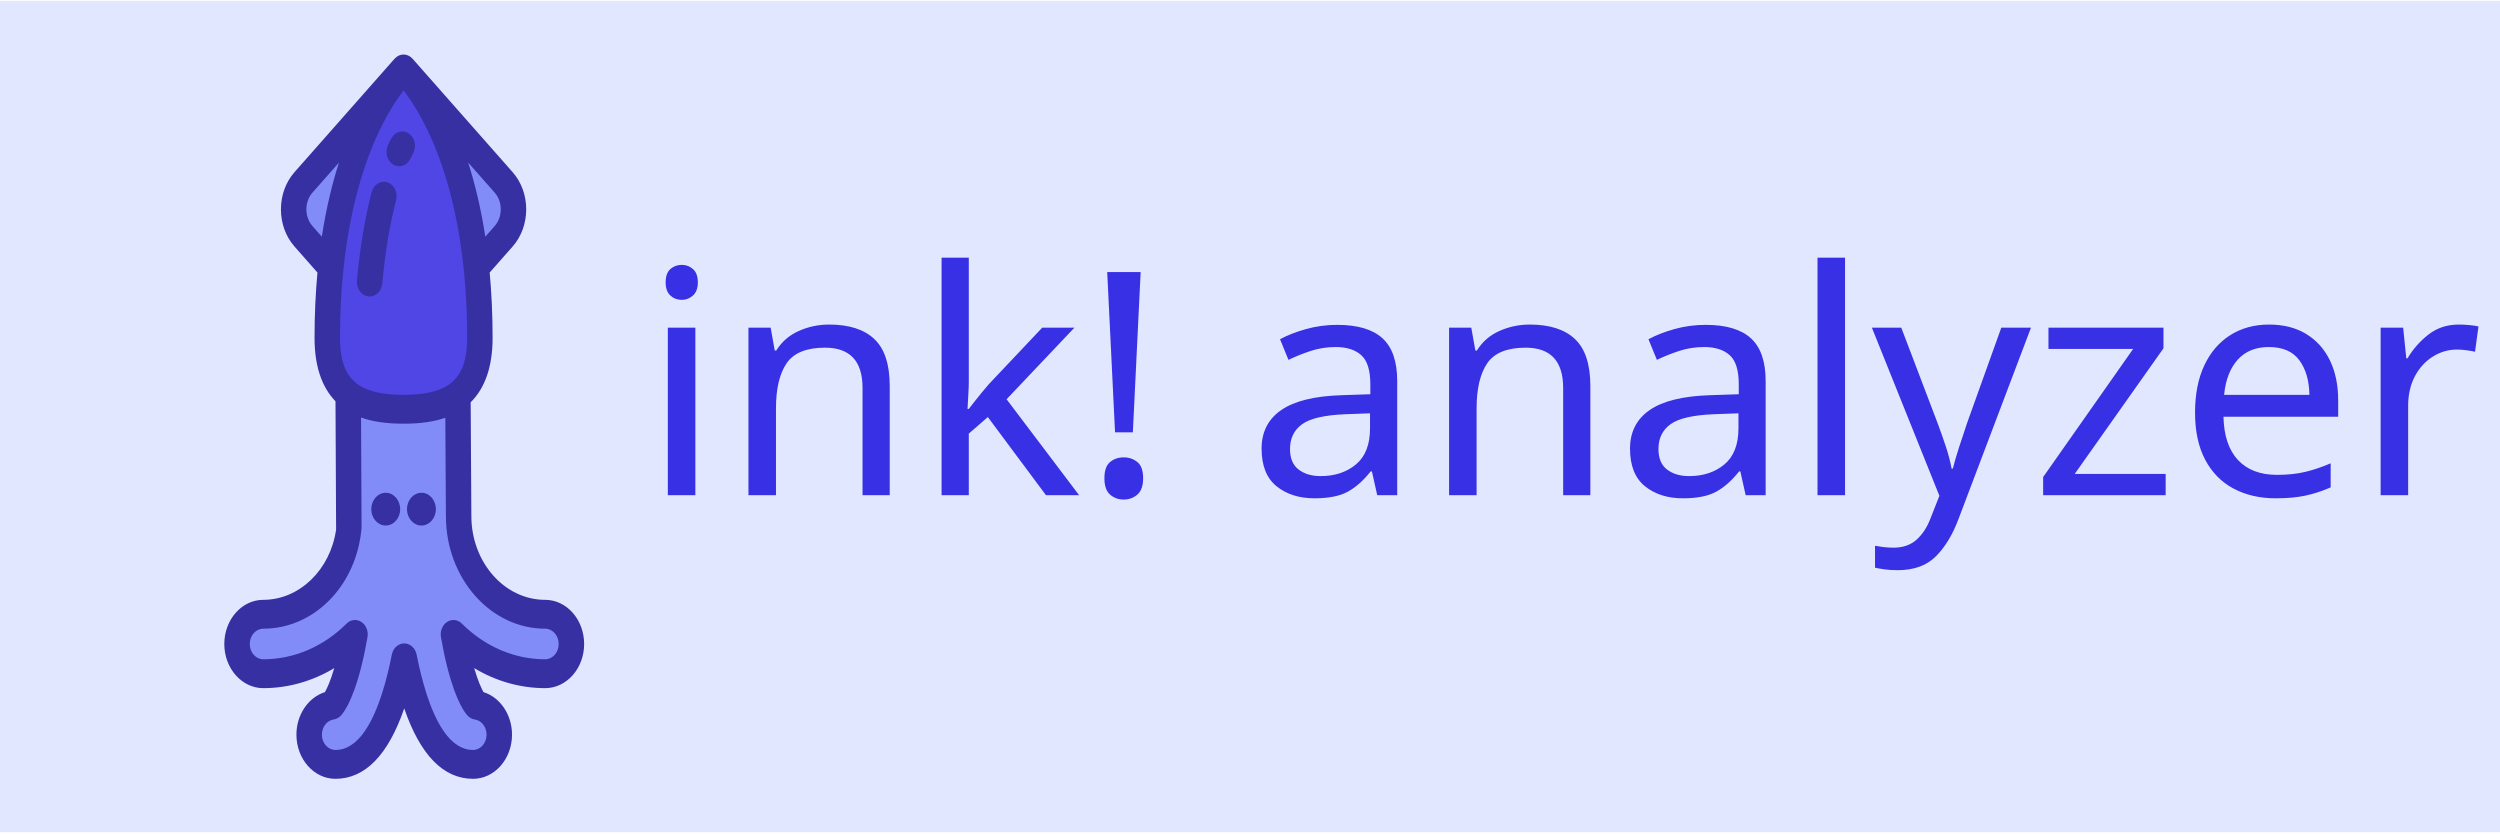
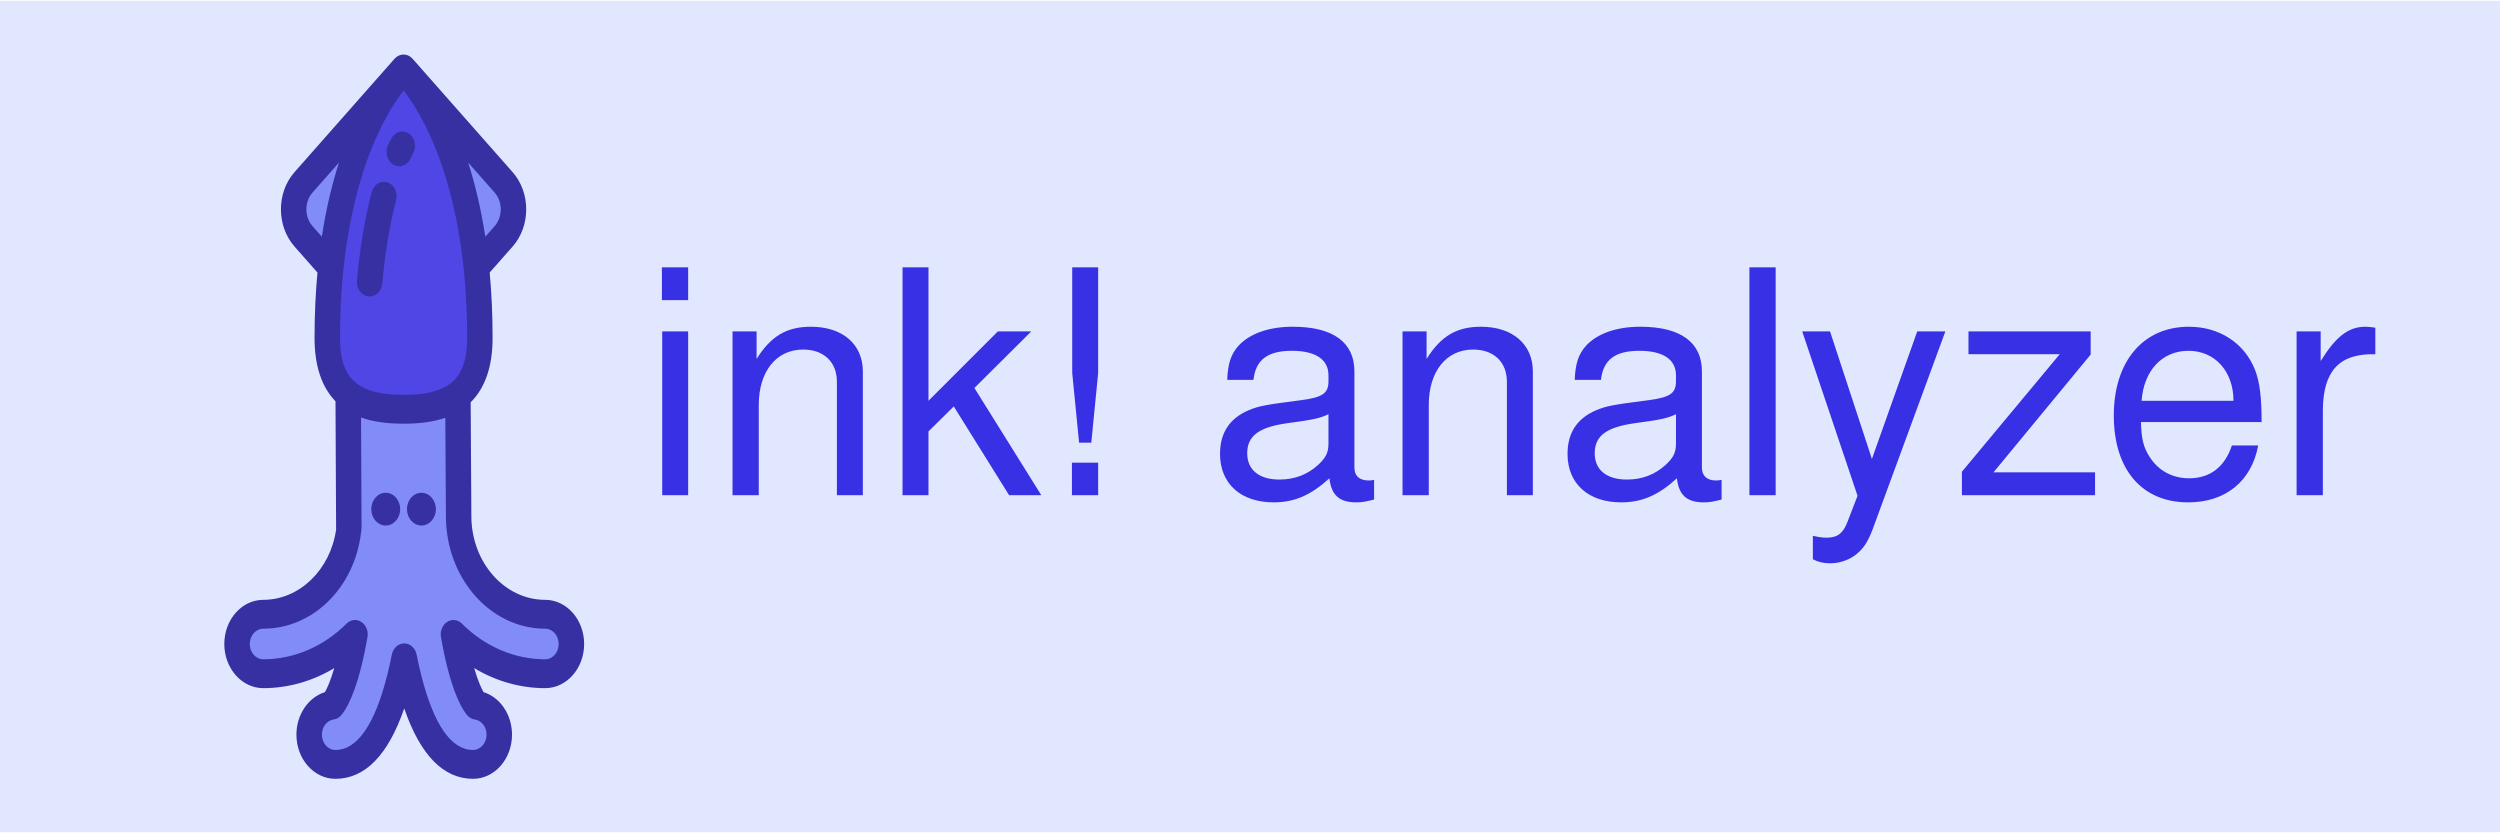
<svg xmlns="http://www.w3.org/2000/svg" xmlns:xlink="http://www.w3.org/1999/xlink" height="256" width="768" version="1.1" id="Layer_1" viewBox="0 0 1536.006 512.002" xml:space="preserve" fill="#3730a3" stroke="#3730a3" stroke-width="0.005">
  <defs id="defs8">
    <linearGradient id="swatch55">
      <stop style="stop-color:#ffffff;stop-opacity:1;" offset="0" id="stop55" />
    </linearGradient>
    <clipPath clipPathUnits="userSpaceOnUse" id="clipPath15">
      <rect style="fill:none;stroke:#000000;stroke-linecap:butt;stroke-linejoin:bevel;paint-order:stroke markers fill;stop-color:#000000" id="rect15-7" width="45.034" height="38.956" x="262.483" y="121.001" />
    </clipPath>
    <clipPath clipPathUnits="userSpaceOnUse" id="clipPath55">
      <path id="path55" style="stroke-width:0.1;stroke-linecap:square;paint-order:markers fill stroke;stop-color:#000000" d="m 1736.615,-745.573 h 1589.476 v 72.467 H 1736.615 Z" />
    </clipPath>
    <clipPath clipPathUnits="userSpaceOnUse" id="clipPath5">
      <rect style="fill:#000000;stroke:#000000;stroke-width:0;stroke-linejoin:bevel;paint-order:stroke markers fill;stop-color:#000000" id="rect5-4" width="20" height="200" x="530" y="595" />
    </clipPath>
    <linearGradient id="swatch1">
      <stop style="stop-color:#3730e5;stop-opacity:1;" offset="0" id="stop1" />
    </linearGradient>
    <linearGradient id="swatch9">
      <stop style="stop-color:#3730a3;stop-opacity:1;" offset="0" id="stop9" />
    </linearGradient>
    <linearGradient id="swatch8">
      <stop style="stop-color:#55a6ff;stop-opacity:1;" offset="0" id="stop8" />
    </linearGradient>
    <linearGradient id="swatch7">
      <stop style="stop-color:#55a6ff;stop-opacity:1;" offset="0" id="stop7" />
    </linearGradient>
    <linearGradient xlink:href="#swatch1" id="linearGradient1" x1="443.882" y1="256.001" x2="1437.606" y2="256.001" gradientUnits="userSpaceOnUse" />
  </defs>
  <g id="SVGRepo_bgCarrier" stroke-width="0" style="display:inline;fill:#464fe5;fill-opacity:1" />
  <g id="SVGRepo_tracerCarrier" stroke-linecap="round" stroke-linejoin="round" stroke="#cccccc" stroke-width="1.024" style="display:inline" />
  <g id="g9" transform="translate(-73.40827)">
    <g id="g1" transform="translate(34.00016)">
      <rect style="stroke:none;stroke-width:4;fill:#e0e7ff;fill-opacity:1" id="rect1" width="1537.56" height="510.793" x="39.408" y="0.518" />
      <g id="SVGRepo_iconCarrier" transform="matrix(0.7750328,0,0,0.8691615,89.35434,33.49358)" style="display:inline">
        <g id="g2">
          <path style="fill:#818cf8" d="M 301.048,213.116 H 213.15 v 122.368 h 0.154 c -4.494,33.927 -33.588,60.198 -68.723,60.198 -11.606,0 -21.013,9.408 -21.013,21.013 0,11.605 9.408,21.013 21.013,21.013 28.144,0 53.878,-10.498 73.506,-27.778 -0.701,3.553 -1.446,7.006 -2.24,10.336 -6.132,25.764 -13.085,36.704 -16.08,39.666 -10.378,1.281 -18.413,10.13 -18.413,20.854 0,11.606 9.408,21.013 21.013,21.013 22.646,0 39.943,-20.347 51.409,-60.478 1.348,-4.718 2.592,-9.688 3.752,-14.836 1.161,5.148 2.404,10.118 3.752,14.836 11.467,40.132 28.763,60.479 51.41,60.479 11.606,0 21.013,-9.408 21.013,-21.013 0,-10.724 -8.035,-19.572 -18.413,-20.854 -2.996,-2.962 -9.947,-13.902 -16.08,-39.666 -0.792,-3.331 -1.539,-6.782 -2.24,-10.336 19.627,17.279 45.362,27.778 73.506,27.778 11.606,0 21.013,-9.408 21.013,-21.013 0,-11.606 -9.408,-21.013 -21.013,-21.013 -38.237,0 -69.345,-31.109 -69.345,-69.345 z" id="path1" />
          <path style="fill:#818cf8" d="m 257.007,208.691 -80.19,-80.19 c -10.524,-10.524 -10.524,-27.587 0,-38.11 l 80.19,-80.19 80.19,80.19 c 10.524,10.524 10.524,27.587 0,38.11 z" id="path2" />
        </g>
        <path style="fill:#4f46e5" d="m 318.143,200.355 c 0,41.437 -27.372,50.417 -61.135,50.417 -33.763,0 -61.135,-8.979 -61.135,-50.417 0,-139.889 61.135,-189.36 61.135,-189.36 0,0 61.135,49.471 61.135,189.36 z" id="path3" />
        <path d="m 367.751,385.483 c -32.267,0 -58.518,-26.533 -58.519,-59.217 l -0.553,-80.43 c 11.532,-10.17 17.381,-25.43 17.381,-45.482 0,-16.625 -0.839,-32.004 -2.313,-46.235 l 18.211,-18.407 c 14.33,-14.484 14.33,-38.051 0,-52.535 l -79.34,-80.19 c -3.941,-3.983 -10.331,-3.983 -14.271,0 l -79.34,80.19 c -14.33,14.484 -14.33,38.051 0,52.535 l 18.211,18.407 c -1.474,14.231 -2.313,29.611 -2.313,46.235 0,19.603 5.591,34.625 16.617,44.79 L 202,335.539 c 0,0.078 0.002,0.156 0.004,0.234 -4.529,28.455 -29.074,49.71 -57.754,49.71 -17.029,0 -30.882,14.003 -30.882,31.214 0,17.211 13.854,31.214 30.882,31.214 19.771,0 39.074,-4.93 56.297,-14.174 -3.065,9.31 -5.811,14.468 -7.388,16.973 -13.163,3.686 -22.616,15.903 -22.616,30.081 0,17.211 13.854,31.214 30.882,31.214 23.494,0 41.803,-16.719 54.576,-49.76 12.772,33.041 31.081,49.759 54.575,49.759 17.029,0 30.882,-14.003 30.882,-31.214 0,-14.178 -9.452,-26.395 -22.615,-30.081 -1.58,-2.507 -4.325,-7.665 -7.389,-16.972 17.222,9.244 36.525,14.174 56.297,14.174 17.029,0 30.882,-14.003 30.882,-31.214 0,-17.211 -13.854,-31.214 -30.882,-31.214 z M 205.087,200.355 c 0,-69.377 15.485,-115.067 28.476,-141.179 8.213,-16.509 16.487,-27.475 21.941,-33.735 14.827,16.967 50.374,68.735 50.374,174.914 0,28.941 -14.129,40.217 -50.395,40.217 -36.266,0 -50.396,-11.276 -50.396,-40.217 z m 122.6,-79.066 -7.404,7.483 c -3.47,-20.163 -8.24,-37.532 -13.572,-52.37 l 20.976,21.2 c 6.462,6.531 6.462,17.156 0,23.687 z m -144.408,0 c -6.461,-6.531 -6.461,-17.156 0,-23.687 l 20.975,-21.2 c -5.332,14.837 -10.102,32.206 -13.572,52.369 z m 184.472,306.222 c -24.311,0 -47.77,-8.962 -66.057,-25.234 -3.246,-2.887 -7.95,-3.364 -11.697,-1.187 -3.748,2.179 -5.707,6.527 -4.87,10.815 0.725,3.716 1.498,7.324 2.3,10.724 7.209,30.616 15.43,41.359 18.631,44.557 1.586,1.584 3.645,2.593 5.857,2.869 5.338,0.666 9.363,5.28 9.363,10.732 0,5.963 -4.8,10.815 -10.7,10.815 -17.356,0 -31.203,-17.859 -41.16,-53.082 -1.217,-4.305 -2.419,-9.108 -3.571,-14.277 -1.037,-4.652 -5.126,-7.956 -9.844,-7.956 -4.718,0 -8.806,3.305 -9.844,7.956 -1.153,5.168 -2.354,9.972 -3.572,14.277 -9.957,35.223 -23.806,53.082 -41.161,53.082 -5.9,0 -10.7,-4.852 -10.7,-10.815 0,-5.451 4.025,-10.066 9.363,-10.732 2.212,-0.276 4.271,-1.285 5.857,-2.869 3.201,-3.198 11.422,-13.941 18.631,-44.556 0.802,-3.401 1.575,-7.01 2.3,-10.725 0.836,-4.288 -1.122,-8.637 -4.87,-10.815 -3.747,-2.179 -8.452,-1.7 -11.697,1.187 -18.287,16.273 -41.747,25.234 -66.057,25.234 -5.9,0 -10.7,-4.852 -10.7,-10.815 0,-5.963 4.8,-10.815 10.7,-10.815 39.307,0 72.424,-28.918 77.582,-68.287 0.139,-1.063 0.351,-2.703 0.34,-3.932 l -0.408,-77.065 c 9.197,2.959 20.253,4.373 33.719,4.373 13.164,0 24.015,-1.36 33.088,-4.185 l 0.479,69.551 c 0,43.861 35.305,79.545 78.7,79.545 5.9,0 10.7,4.852 10.7,10.815 -10e-4,5.964 -4.803,10.815 -10.702,10.815 z" id="path4" />
        <path d="m 241.33,309.79 c -6.319,0 -11.46,5.196 -11.46,11.583 0,6.387 5.141,11.583 11.46,11.583 6.319,0 11.461,-5.197 11.461,-11.583 0,-6.386 -5.142,-11.583 -11.461,-11.583 z" id="path5" />
        <path d="m 269.636,309.79 c -6.319,0 -11.46,5.196 -11.46,11.583 0,6.387 5.141,11.583 11.46,11.583 6.319,0 11.461,-5.197 11.461,-11.583 0,-6.386 -5.141,-11.583 -11.461,-11.583 z" id="path6" />
        <path d="m 260.964,73.566 c 1.149,-2.184 1.857,-3.283 1.856,-3.283 0,0 0,0 0,0.001 3.111,-4.674 1.885,-11.011 -2.74,-14.155 -4.624,-3.143 -10.895,-1.905 -14.006,2.769 -0.2,0.3 -1.28,1.956 -2.928,5.086 -2.618,4.972 -0.752,11.149 4.168,13.794 1.51,0.812 3.132,1.197 4.731,1.197 3.613,0 7.106,-1.963 8.919,-5.409 z" id="path7" />
        <path d="m 242.76,90.376 c -5.344,-1.602 -10.96,1.475 -12.546,6.874 -5.465,18.601 -9.393,39.656 -11.678,62.577 -0.559,5.604 3.484,10.605 9.028,11.17 0.344,0.035 0.685,0.052 1.024,0.052 5.118,0 9.504,-3.921 10.028,-9.178 2.157,-21.651 5.84,-41.439 10.945,-58.816 1.587,-5.399 -1.458,-11.076 -6.801,-12.679 z" id="path8" />
      </g>
      <text xml:space="preserve" style="font-size:192.001px;line-height:0;writing-mode:lr-tb;display:inline;fill:url(#linearGradient1);fill-opacity:1;stroke:none;stroke-width:4;stroke-dasharray:none;stroke-opacity:1" x="433.413" y="304.236" id="text2">
-         <tspan id="tspan2" style="font-style:normal;font-variant:normal;font-weight:normal;font-stretch:normal;font-size:192.001px;line-height:0;font-family:Calibri;-inkscape-font-specification:Calibri;writing-mode:lr-tb;fill:url(#linearGradient1);fill-opacity:1;stroke:none;stroke-width:4;stroke-dasharray:none;stroke-opacity:1" x="433.413" y="304.236">ink! analyzer</tspan>
+         <tspan id="tspan2" style="font-style:normal;font-variant:normal;font-weight:normal;font-stretch:normal;font-size:192.001px;line-height:0;font-family:Calibri, Helvetica Neue, Helvetica, Arial, san-serif;-inkscape-font-specification:Calibri;writing-mode:lr-tb;fill:url(#linearGradient1);fill-opacity:1;stroke:none;stroke-width:4;stroke-dasharray:none;stroke-opacity:1" x="433.413" y="304.236">ink! analyzer</tspan>
      </text>
    </g>
  </g>
</svg>
